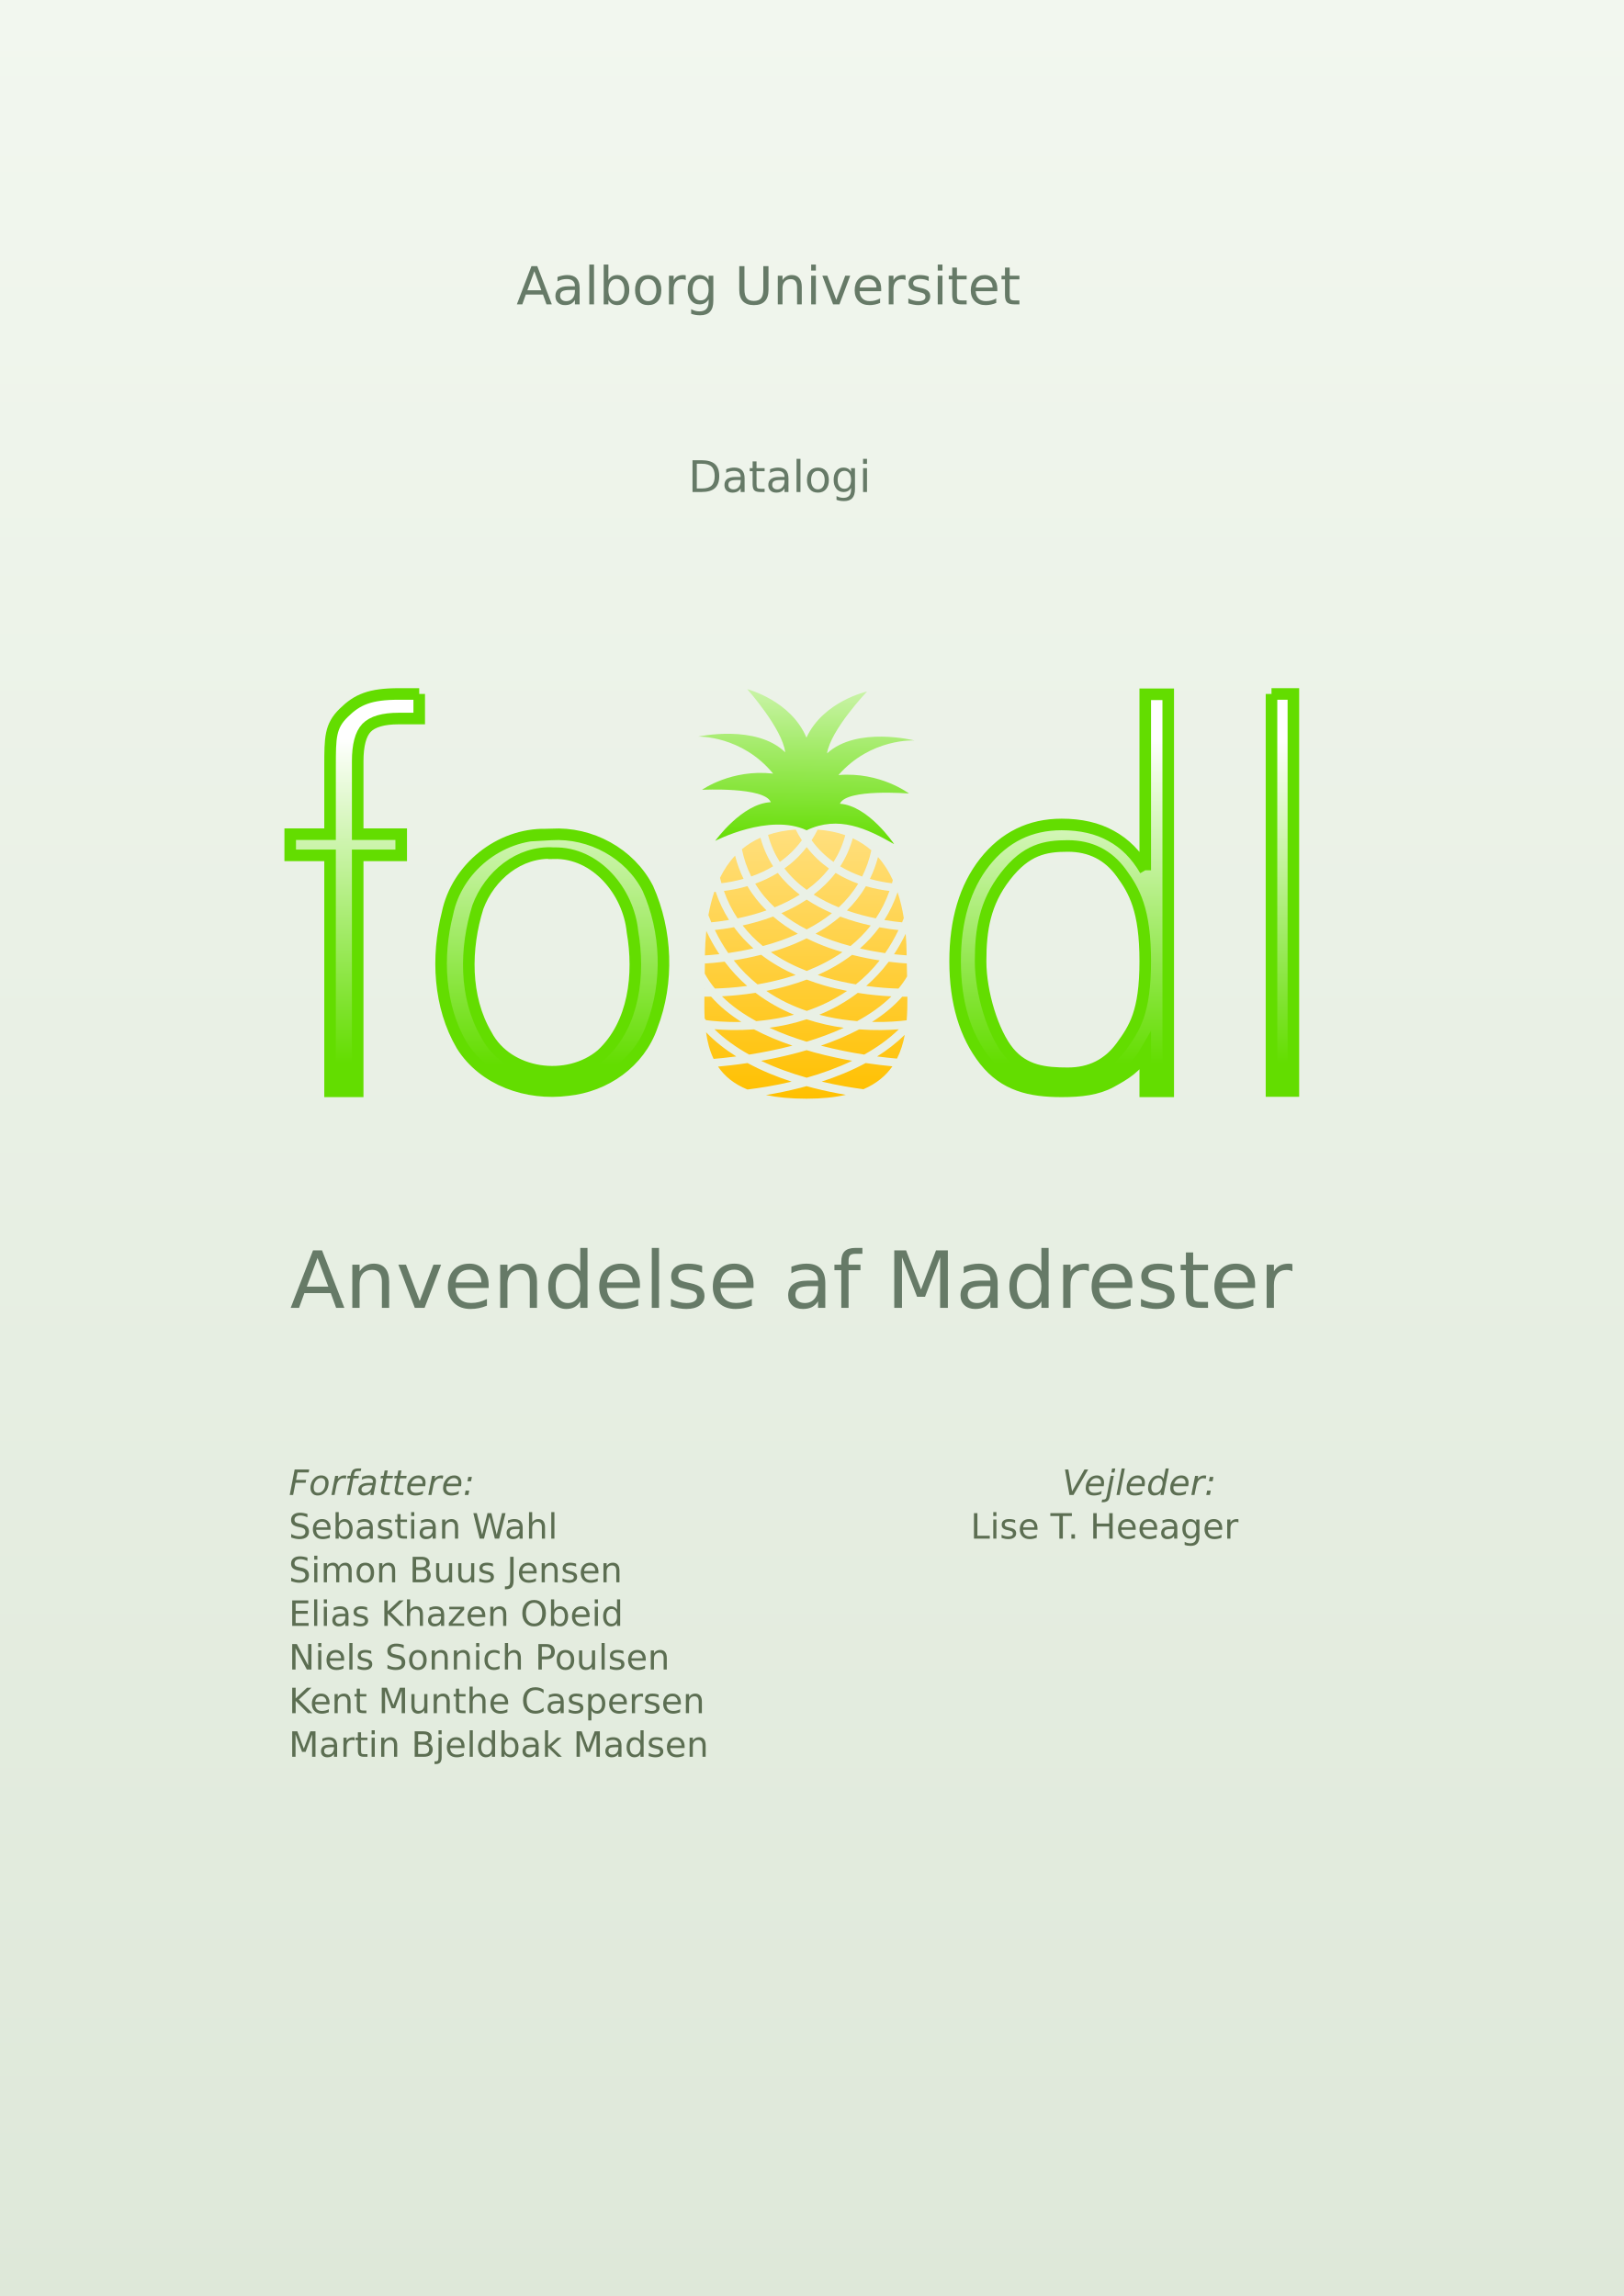
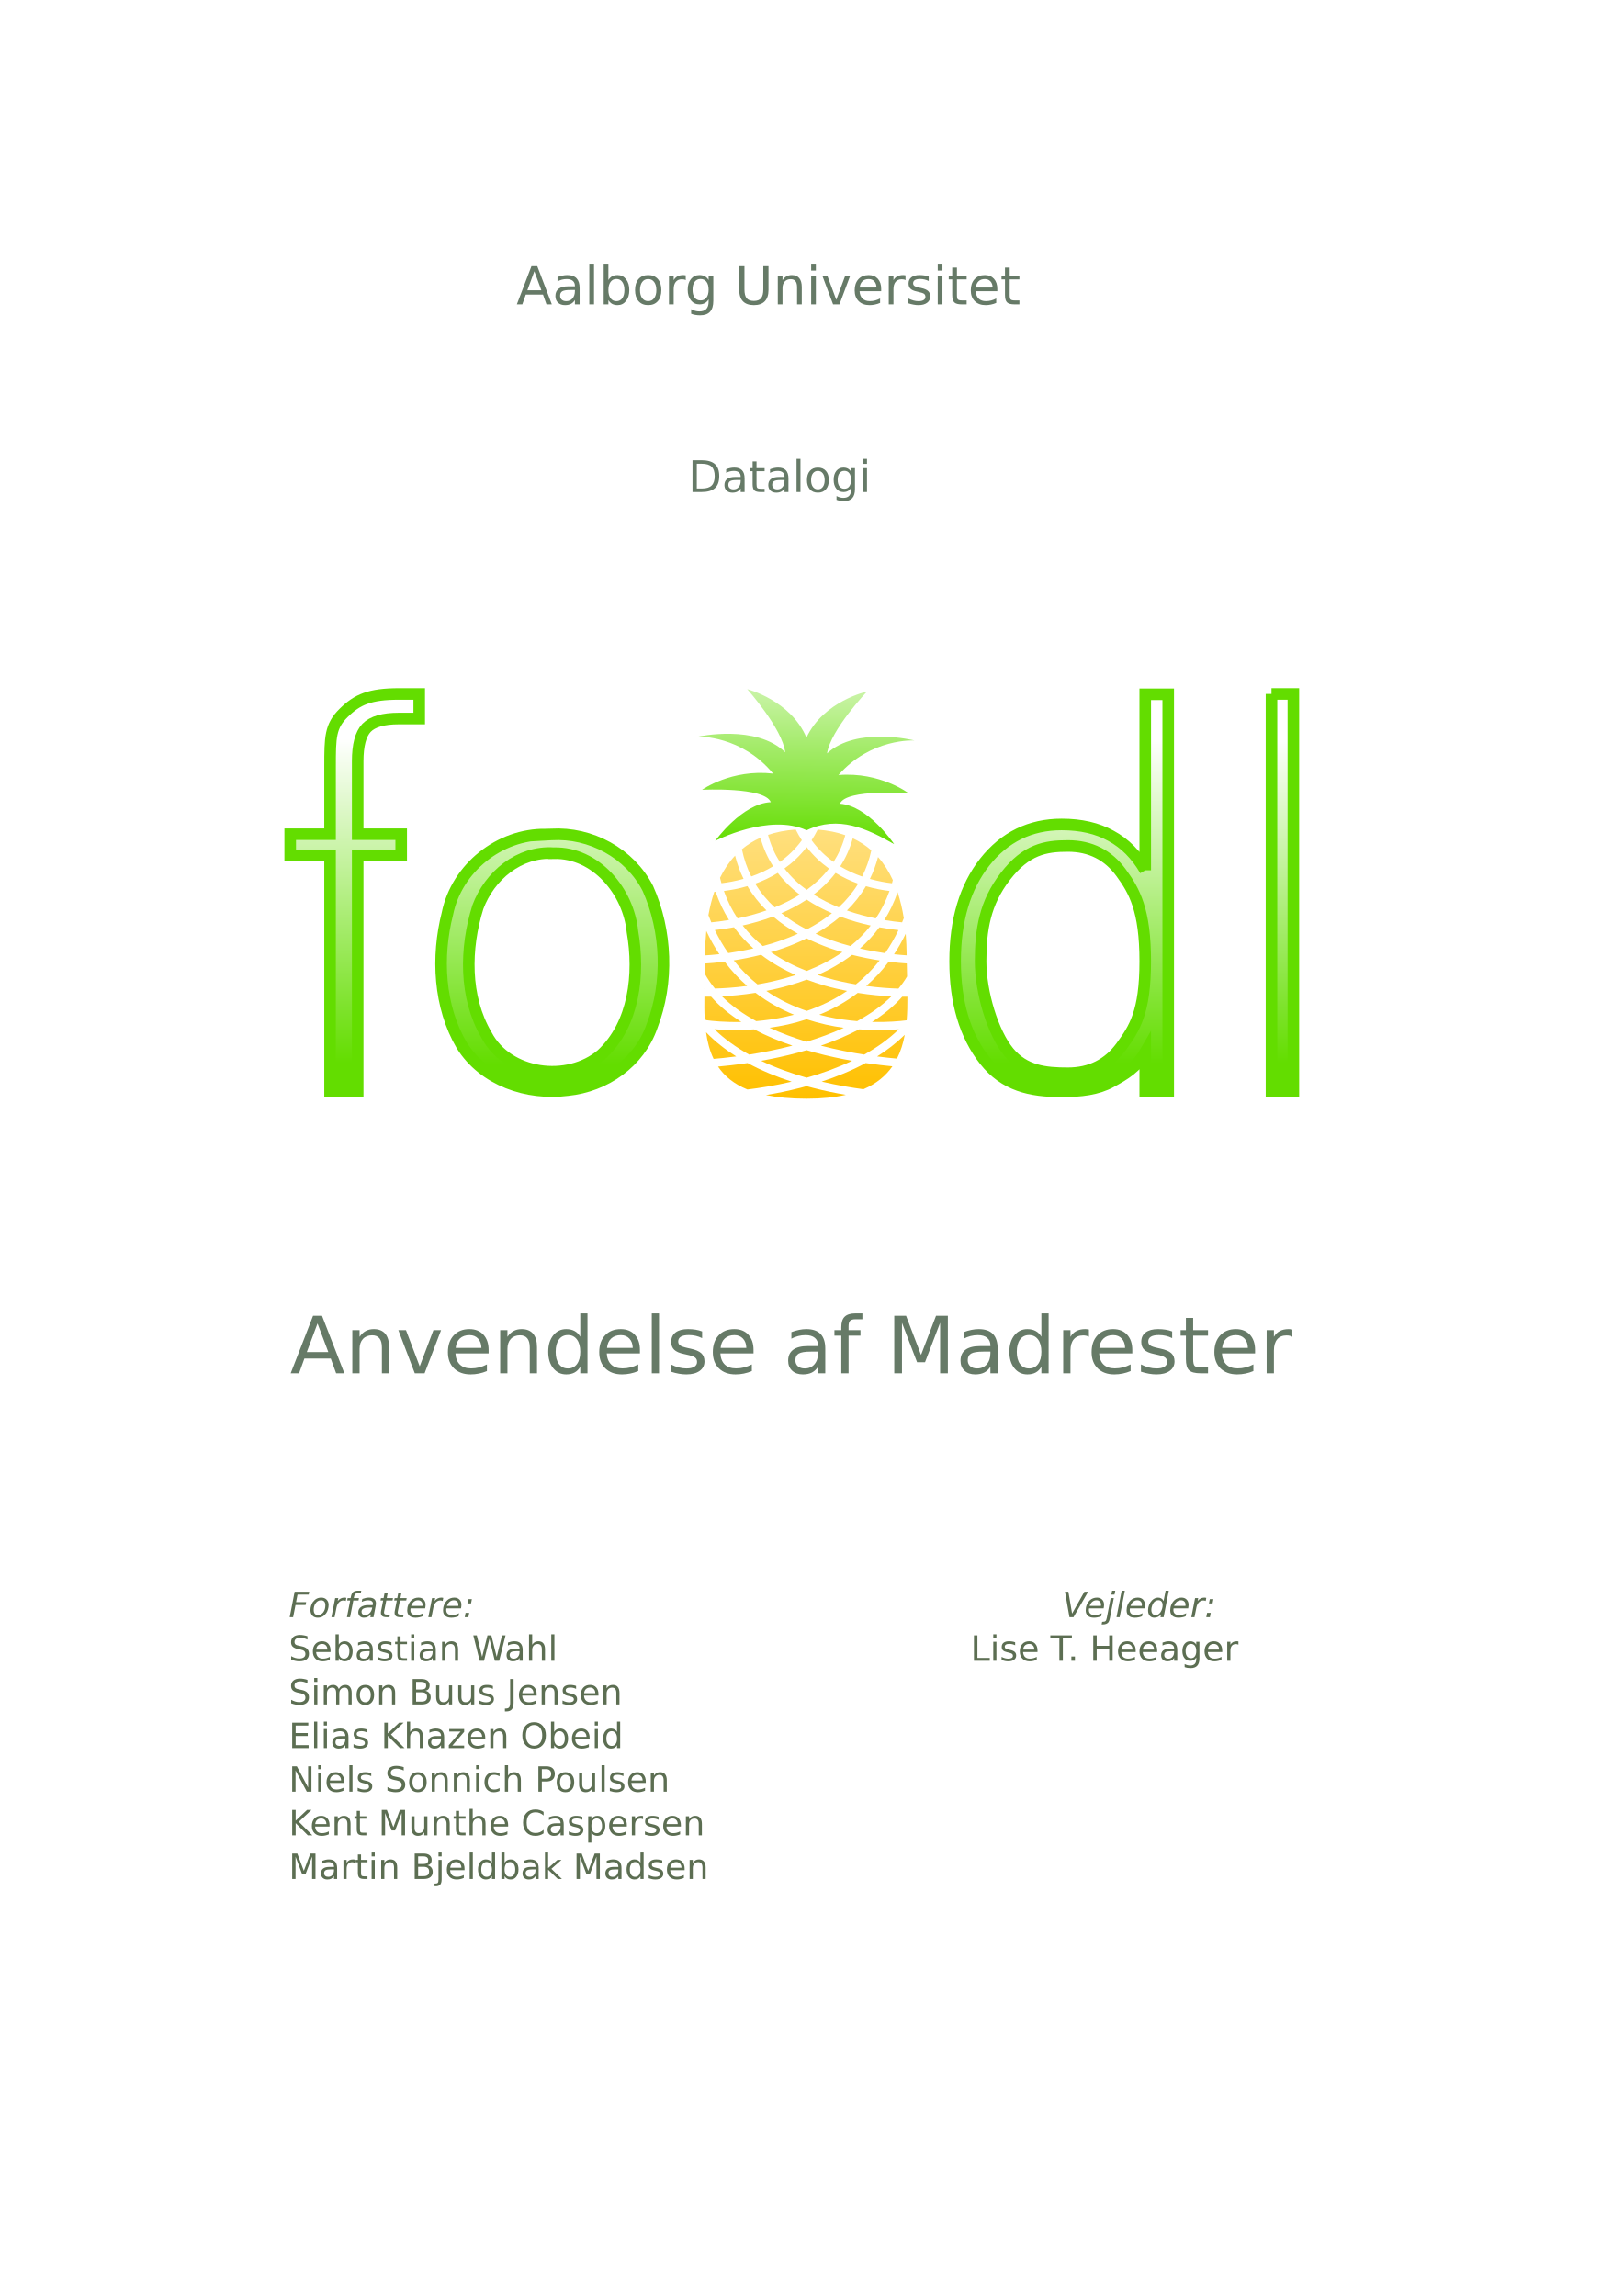
<svg xmlns="http://www.w3.org/2000/svg" xmlns:xlink="http://www.w3.org/1999/xlink" width="744.094" height="1052.362" id="svg3223" version="1.1">
  <defs id="defs3225">
    <linearGradient id="linearGradient4072">
      <stop style="stop-color:#f2f7ef;stop-opacity:1;" offset="0" id="stop4074" />
      <stop style="stop-color:#dee8d9;stop-opacity:1;" offset="1" id="stop4076" />
    </linearGradient>
    <linearGradient y2="75.998" x2="354.062" y1="184.787" x1="354.062" gradientTransform="matrix(0.873803,0.01408179,-0.01611343,0.9998702,60.89218,197.934)" gradientUnits="userSpaceOnUse" id="linearGradient15053-8" xlink:href="#linearGradient13450-6-7-2" />
    <linearGradient id="linearGradient13450-6-7-2">
      <stop style="stop-color:#63dd00;stop-opacity:1;" offset="0" id="stop13452-8-5-2" />
      <stop style="stop-color:#ffffff;stop-opacity:1;" offset="1" id="stop13454-9-6-6" />
    </linearGradient>
    <linearGradient y2="-60.793" x2="49.851" y1="188.385" x1="49.851" gradientTransform="translate(319.7755,314.9338)" gradientUnits="userSpaceOnUse" id="linearGradient15116-4" xlink:href="#linearGradient13460-0-4-5" />
    <linearGradient id="linearGradient13460-0-4-5">
      <stop style="stop-color:#ffc000;stop-opacity:1;" offset="0" id="stop13462-0-2-8" />
      <stop style="stop-color:#ffffff;stop-opacity:1;" offset="1" id="stop13464-7-7-9" />
    </linearGradient>
    <linearGradient xlink:href="#linearGradient13450-6-5" id="linearGradient13955-0" gradientUnits="userSpaceOnUse" gradientTransform="translate(-10.55204,127.6156)" x1="228.989" y1="359.593" x2="228.989" y2="210.996" />
    <linearGradient id="linearGradient13450-6-5">
      <stop style="stop-color:#63dd00;stop-opacity:1;" offset="0" id="stop13452-8-0" />
      <stop style="stop-color:#ffffff;stop-opacity:1;" offset="1" id="stop13454-9-4" />
    </linearGradient>
    <linearGradient xlink:href="#linearGradient13450-6-5" id="linearGradient13953-0" gradientUnits="userSpaceOnUse" gradientTransform="translate(-8.367215,127.7673)" x1="228.989" y1="359.593" x2="228.989" y2="210.996" />
    <linearGradient id="linearGradient3195">
      <stop style="stop-color:#63dd00;stop-opacity:1;" offset="0" id="stop3197" />
      <stop style="stop-color:#ffffff;stop-opacity:1;" offset="1" id="stop3199" />
    </linearGradient>
    <linearGradient xlink:href="#linearGradient13450-6-5" id="linearGradient13951-5" gradientUnits="userSpaceOnUse" gradientTransform="translate(19.23964,128.3299)" x1="228.989" y1="359.593" x2="228.989" y2="210.996" />
    <linearGradient id="linearGradient3202">
      <stop style="stop-color:#63dd00;stop-opacity:1;" offset="0" id="stop3204" />
      <stop style="stop-color:#ffffff;stop-opacity:1;" offset="1" id="stop3206" />
    </linearGradient>
    <linearGradient y2="210.996" x2="228.989" y1="359.593" x1="228.989" gradientTransform="translate(-100.1253,-187.802)" gradientUnits="userSpaceOnUse" id="linearGradient15697" xlink:href="#linearGradient13450-6-5" />
    <linearGradient id="linearGradient3209">
      <stop style="stop-color:#63dd00;stop-opacity:1;" offset="0" id="stop3211" />
      <stop style="stop-color:#ffffff;stop-opacity:1;" offset="1" id="stop3213" />
    </linearGradient>
    <linearGradient y2="210.996" x2="228.989" y1="359.593" x1="228.989" gradientTransform="translate(30.21743,127.6156)" gradientUnits="userSpaceOnUse" id="linearGradient3221" xlink:href="#linearGradient13450-6-5" />
-     <linearGradient xlink:href="#linearGradient4072" id="linearGradient4078" x1="333.273" y1="-0.516" x2="333.273" y2="1041.195" gradientUnits="userSpaceOnUse" gradientTransform="matrix(1.017544,0,0,1.015089,0,0.02902449)" />
  </defs>
  <g id="layer1">
-     <rect style="fill:url(#linearGradient4078);fill-opacity:1;stroke:none" id="rect3302" width="745.714" height="1057.143" x="0" y="-1.924" />
-     <path style="font-size:218.412px;font-style:normal;font-variant:normal;font-weight:normal;font-stretch:normal;line-height:125%;letter-spacing:0px;word-spacing:0px;fill:url(#linearGradient3221);fill-opacity:1;stroke:#63dd00;stroke-width:5.3;stroke-miterlimit:4;stroke-opacity:1;stroke-dasharray:none;font-family:DejaVu Sans;-inkscape-font-specification:DejaVu Sans" d="m 192.116,318.07 0,11.266 -9.426,0 c -7.039,1.5e-4 -11.944,1.422 -14.717,4.266 -2.702,2.844 -4.053,7.963 -4.053,15.357 l 0,33.397 19.939,0 0,9.695 -19.939,0 0,108.163 -12.659,0 0,-108.163 -18.265,0 0,-9.695 18.265,0 0,-31.157 c 0,-13.295 0.062,-18.419 6.248,-24.462 6.185,-6.114 11.956,-8.666 25.394,-8.667 l 9.213,0" id="path15178" />
+     <path style="font-size:218.412px;font-style:normal;font-variant:normal;font-weight:normal;font-stretch:normal;line-height:125%;letter-spacing:0px;word-spacing:0px;fill:url(#linearGradient3221);fill-opacity:1;stroke:#63dd00;stroke-width:5.3;stroke-miterlimit:4;stroke-opacity:1;stroke-dasharray:none;font-family:DejaVu Sans;-inkscape-font-specification:DejaVu Sans" d="m 192.116,329.337 -9.426,0 c -7.039,1.5e-4 -11.944,1.422 -14.717,4.266 -2.702,2.844 -4.053,7.963 -4.053,15.357 l 0,33.397 19.939,0 0,9.695 -19.939,0 0,108.163 -12.659,0 0,-108.163 -18.265,0 0,-9.695 18.265,0 0,-31.157 c 0,-13.295 0.062,-18.419 6.248,-24.462 6.185,-6.114 11.956,-8.666 25.394,-8.667 l 9.213,0 z" id="path15178" />
    <path d="m 250.146,382.517 c -21.232,-0.347 -40.851,15.383 -45.094,36.188 -5.049,19.808 -3.93,42.582 6.562,60.438 10.046,16.091 30.087,22.88 48.5,20.5 17.199,-1.734 32.915,-12.648 38.656,-29.281 7.763,-20.071 6.838,-43.678 -1.875,-63.156 -8.257,-16.128 -26.189,-25.827 -44.219,-24.75 -0.845,-0.02 -1.688,0.005 -2.531,0.062 z m 3.656,8.531 c 19.399,-0.454 34.251,17.678 36.031,35.969 3.367,19.369 0.917,42.327 -14.125,56.312 -15.504,13.206 -43.024,9.608 -52.781,-8.969 -10.219,-17.373 -9.859,-39.742 -3.938,-58.594 5.332,-14.364 18.891,-25.752 34.812,-24.719 z" style="font-size:218.412px;font-style:normal;font-variant:normal;font-weight:normal;font-stretch:normal;line-height:125%;letter-spacing:0px;word-spacing:0px;fill:url(#linearGradient13951-5);fill-opacity:1;stroke:#63dd00;stroke-width:5.3;stroke-miterlimit:4;stroke-opacity:1;stroke-dasharray:none;font-family:DejaVu Sans;-inkscape-font-specification:DejaVu Sans" id="path15180" />
    <path style="font-size:218.412px;font-style:normal;font-variant:normal;font-weight:normal;font-stretch:normal;line-height:125%;letter-spacing:0px;word-spacing:0px;fill:url(#linearGradient13953-0);fill-opacity:1;stroke:#63dd00;stroke-width:5.3;stroke-miterlimit:4;stroke-opacity:1;stroke-dasharray:none;font-family:DejaVu Sans;-inkscape-font-specification:DejaVu Sans" d="m 524.833,398.899 0,-80.677 10.532,0 0,181.991 -10.532,0 0,-17.917 c -4.124,7.11 -9.349,10.112 -15.677,13.596 -6.257,3.413 -13.793,4.321 -22.609,4.321 -14.433,0 -26.2,-2.666 -35.3,-14.184 -9.029,-11.518 -13.544,-26.662 -13.544,-45.431 -10e-6,-18.77 4.515,-33.913 13.544,-45.431 9.1,-11.518 20.867,-17.277 35.3,-17.277 8.816,1.2e-4 16.352,1.742 22.609,5.226 6.328,3.413 11.553,8.674 15.677,15.784 m -75.454,41.699 c -4e-5,14.433 5.683,32.867 12.892,41.596 7.21,8.729 16.674,9.739 27.054,9.739 10.38,0 18.556,-4.088 24.529,-12.264 5.972,-8.247 10.979,-15.547 10.979,-39.071 0,-23.524 -5.006,-32.303 -10.979,-40.48 -5.972,-8.247 -14.149,-12.371 -24.529,-12.371 -10.38,10e-5 -19.097,1.634 -28.569,13.886 -9.472,12.252 -11.377,24.532 -11.377,38.964" id="path15182" />
    <path style="font-size:218.412px;font-style:normal;font-variant:normal;font-weight:normal;font-stretch:normal;line-height:125%;letter-spacing:0px;word-spacing:0px;fill:url(#linearGradient13955-0);fill-opacity:1;stroke:#63dd00;stroke-width:5.3;stroke-miterlimit:4;stroke-opacity:1;stroke-dasharray:none;font-family:DejaVu Sans;-inkscape-font-specification:DejaVu Sans" d="m 582.691,318.07 10.026,0 0,181.991 -10.026,0 0,-181.991" id="path15184" />
    <path style="fill:url(#linearGradient15116-4);fill-opacity:1;stroke:none" d="m 364.651,380.215 c -4.721,0.343 -8.934,1.17 -12.688,2.438 1.227,4.654 3.08,8.768 5.406,12.406 3.647,-2.591 7.113,-5.832 10.094,-9.938 -0.999,-1.541 -1.947,-3.17 -2.812,-4.906 z m 10.062,0.031 c -0.86,1.729 -1.79,3.346 -2.781,4.875 2.975,4.1 6.423,7.347 10.062,9.938 2.304,-3.596 4.141,-7.664 5.375,-12.25 -3.727,-1.335 -7.937,-2.191 -12.656,-2.562 z m -26.219,3.719 c -3.202,1.418 -6.013,3.213 -8.5,5.281 0.941,4.573 2.396,8.718 4.281,12.469 0.041,-0.014 0.084,-0.017 0.125,-0.031 3.253,-1.137 6.622,-2.655 9.906,-4.625 -2.481,-3.851 -4.474,-8.198 -5.812,-13.094 z m 42.312,0.25 c -1.343,4.805 -3.301,9.085 -5.75,12.875 3.292,1.977 6.677,3.485 9.938,4.625 0.032,0.011 0.062,0.02 0.094,0.031 1.827,-3.623 3.269,-7.61 4.219,-12 -2.462,-2.164 -5.294,-4.029 -8.5,-5.531 z m -21.125,4.062 c -3.059,3.964 -6.544,7.186 -10.188,9.781 2.935,3.834 6.407,7.067 10.188,9.812 3.782,-2.744 7.281,-5.95 10.219,-9.781 -3.655,-2.603 -7.152,-5.832 -10.219,-9.812 z m -32.812,3.906 c -2.801,2.967 -5.067,6.386 -6.906,10.156 0.204,0.843 0.424,1.651 0.656,2.469 2.809,-0.32 6.285,-0.924 10.125,-2 -1.612,-3.271 -2.916,-6.798 -3.875,-10.625 z m 65.5,0.625 c -0.941,3.592 -2.194,6.942 -3.719,10.031 3.84,1.076 7.316,1.68 10.125,2 0.136,-0.48 0.25,-0.978 0.375,-1.469 -1.783,-3.876 -3.994,-7.445 -6.781,-10.562 z m -45.938,7.281 c -3.448,2.103 -6.961,3.724 -10.344,4.938 2.492,4.112 5.519,7.697 8.906,10.844 3.907,-1.579 7.807,-3.486 11.5,-5.812 -3.702,-2.822 -7.134,-6.121 -10.062,-9.969 z m 26.5,0 c -2.928,3.841 -6.364,7.12 -10.062,9.938 3.696,2.333 7.587,4.261 11.5,5.844 3.384,-3.141 6.414,-6.74 8.906,-10.844 -3.384,-1.216 -6.896,-2.831 -10.344,-4.938 z m -40.406,6.062 c -4.038,1.183 -7.727,1.842 -10.781,2.219 1.636,4.659 3.758,8.824 6.25,12.562 4.065,-0.838 8.596,-2.018 13.25,-3.656 -3.312,-3.264 -6.261,-6.943 -8.719,-11.125 z m 54.312,0.031 c -2.458,4.171 -5.41,7.869 -8.719,11.125 4.652,1.639 9.185,2.786 13.25,3.625 2.496,-3.738 4.611,-7.904 6.25,-12.562 -3.055,-0.378 -6.748,-1.004 -10.781,-2.188 z m -68.875,2.562 c -0.265,0.017 -0.382,0.018 -0.625,0.031 -1.139,3.388 -2.036,6.961 -2.688,10.688 0.42,1.118 0.855,2.212 1.312,3.281 2.094,-0.193 4.816,-0.532 8.125,-1.094 -2.447,-3.872 -4.524,-8.148 -6.125,-12.906 z m 83.375,0.188 c -1.595,4.685 -3.644,8.929 -6.062,12.75 3.305,0.562 6.028,0.868 8.125,1.062 0.27,-0.63 0.523,-1.292 0.781,-1.938 -0.65,-4.097 -1.574,-8.084 -2.844,-11.875 z m -41.656,3.406 c -3.726,2.48 -7.669,4.527 -11.594,6.219 3.597,2.892 7.538,5.338 11.594,7.438 4.058,-2.099 7.964,-4.546 11.562,-7.438 -3.916,-1.692 -7.846,-3.742 -11.562,-6.219 z m -15.375,7.75 c -4.862,1.828 -9.633,3.134 -13.969,4.094 2.768,3.558 5.876,6.699 9.25,9.438 2.762,-0.74 5.589,-1.585 8.438,-2.594 2.537,-0.898 5.084,-1.93 7.594,-3.062 -3.97,-2.24 -7.788,-4.848 -11.312,-7.875 z m 30.75,0.031 c -3.519,3.016 -7.351,5.611 -11.312,7.844 2.522,1.14 5.076,2.191 7.625,3.094 2.83,1.003 5.629,1.825 8.375,2.562 3.373,-2.733 6.512,-5.855 9.281,-9.406 -4.336,-0.961 -9.108,-2.264 -13.969,-4.094 z m -48.688,4.875 c -3.429,0.634 -6.414,1.03 -8.781,1.281 1.862,3.853 3.93,7.371 6.156,10.562 3.457,-0.488 7.363,-1.197 11.531,-2.156 -3.241,-2.855 -6.246,-6.06 -8.906,-9.688 z m 66.625,0.031 c -2.661,3.621 -5.666,6.837 -8.906,9.688 4.162,0.959 8.077,1.668 11.531,2.156 2.229,-3.189 4.26,-6.712 6.125,-10.562 -2.363,-0.252 -5.342,-0.65 -8.75,-1.281 z m -79.312,1.656 c -0.369,3.661 -0.591,7.42 -0.656,11.219 1.684,-0.103 3.908,-0.262 6.625,-0.562 -2.16,-3.249 -4.168,-6.797 -5.969,-10.656 z m 91.375,1.281 c -1.642,3.374 -3.419,6.516 -5.344,9.406 2.312,0.256 4.194,0.393 5.781,0.5 -0.031,-3.292 -0.153,-6.607 -0.438,-9.906 z m -45.406,2.125 c -3.442,1.698 -6.937,3.178 -10.406,4.406 -2.008,0.711 -3.996,1.328 -5.969,1.906 5.144,3.6 10.735,6.393 16.406,8.625 5.662,-2.226 11.236,-5.036 16.375,-8.625 -1.951,-0.574 -3.92,-1.172 -5.906,-1.875 -3.499,-1.239 -7.029,-2.721 -10.5,-4.438 z m -20.844,7.531 c -4.49,1.137 -8.753,1.969 -12.562,2.562 3.366,4.266 7.036,7.902 10.906,11 4.252,-0.723 8.764,-1.701 13.375,-3.031 1.356,-0.391 2.731,-0.798 4.094,-1.25 -5.488,-2.449 -10.867,-5.495 -15.812,-9.281 z m 41.688,0.031 c -4.926,3.761 -10.257,6.781 -15.719,9.219 1.366,0.453 2.734,0.92 4.094,1.312 4.599,1.327 9.101,2.277 13.344,3 3.861,-3.089 7.547,-6.718 10.906,-10.969 -3.83,-0.597 -8.109,-1.416 -12.625,-2.562 z m -58.406,3.125 c -3.821,0.482 -6.92,0.722 -9.062,0.844 -0.005,1.55 -0.036,3.082 -0.062,4.625 1.314,2.423 2.88,4.694 4.656,6.844 3.768,-0.101 8.844,-0.391 14.781,-1.188 -3.657,-3.204 -7.138,-6.883 -10.312,-11.125 z m 75.188,0.031 c -3.172,4.231 -6.66,7.896 -10.312,11.094 5.919,0.795 11.016,1.117 14.781,1.219 1.458,-1.761 2.784,-3.613 3.938,-5.562 -0.052,-2.013 -0.102,-4.003 -0.125,-5.969 -2.103,-0.133 -4.89,-0.353 -8.281,-0.781 z m -37.562,8.188 c -2.725,1.033 -5.461,1.91 -8.156,2.688 -3.538,1.021 -7.017,1.839 -10.375,2.5 5.954,4.09 12.254,7.025 18.531,9.156 6.257,-2.126 12.534,-5.084 18.469,-9.156 -3.348,-0.66 -6.816,-1.451 -10.344,-2.469 -2.686,-0.775 -5.409,-1.69 -8.125,-2.719 z m -46.875,3.969 c -9.8e-4,0.053 9.7e-4,0.103 0,0.156 0.053,8.7e-4 0.039,-9e-4 0.094,0 -0.035,-0.049 -0.058,-0.107 -0.094,-0.156 z m 23.375,2.094 c -5.866,0.931 -11.164,1.38 -15.375,1.594 4.445,4.421 9.842,8.169 15.719,11.375 4.273,-0.36 8.858,-0.981 13.594,-2.031 1.234,-0.274 2.47,-0.576 3.719,-0.906 -6.019,-2.458 -11.991,-5.743 -17.625,-10.031 -0.007,-0.005 -0.025,0.005 -0.031,0 z m 46.875,0.031 c -5.625,4.273 -11.617,7.549 -17.625,10 1.261,0.334 2.535,0.661 3.781,0.938 4.732,1.049 9.292,1.64 13.562,2 5.862,-3.195 11.247,-6.941 15.688,-11.344 -4.228,-0.215 -9.52,-0.656 -15.406,-1.594 z m -70.281,1.719 c -0.032,3.426 -0.058,6.789 0.125,10.031 0.206,0.253 0.415,0.5 0.625,0.75 3.056,0.402 8.79,0.984 16.188,0.812 -5.216,-3.306 -9.956,-7.138 -13.875,-11.594 -1.291,0.016 -2.229,0.009 -3.062,0 z m 90.656,0.031 c -3.915,4.438 -8.64,8.267 -13.844,11.562 7.161,0.167 12.747,-0.352 15.875,-0.75 0.295,-3.534 0.366,-7.166 0.344,-10.812 -0.736,0.004 -1.379,0.013 -2.375,0 z m -43.812,10.344 c -2.934,0.958 -5.857,1.772 -8.719,2.406 -2.837,0.629 -5.61,1.097 -8.312,1.469 5.507,2.536 11.266,4.662 17.031,6.406 5.763,-1.74 11.523,-3.845 17.031,-6.375 -2.673,-0.37 -5.414,-0.847 -8.219,-1.469 -2.89,-0.641 -5.849,-1.467 -8.812,-2.438 z m -42.25,4.562 c 4.656,4.551 10.092,8.38 15.906,11.625 5.951,-0.937 12.76,-2.259 19.844,-4.094 -6.006,-2.049 -11.992,-4.491 -17.594,-7.469 -7.338,0.539 -13.674,0.307 -18.156,-0.062 z m 84.5,0.031 c -4.501,0.366 -10.856,0.578 -18.188,0.031 -5.592,2.964 -11.541,5.428 -17.531,7.469 7.081,1.837 13.89,3.155 19.844,4.094 5.802,-3.233 11.221,-7.062 15.875,-11.594 z m -88.344,1.344 c 0.615,4.409 1.685,8.529 3.469,12.219 2.525,-0.211 6.097,-0.566 10.375,-1.125 -5.037,-3.168 -9.732,-6.825 -13.844,-11.094 z m 91.062,1.188 c -3.818,3.753 -8.108,7.047 -12.656,9.906 3.678,0.481 6.671,0.778 9.094,1 1.71,-3.356 2.839,-7.034 3.562,-10.906 z m -44.969,7.031 c -1.23,0.361 -2.469,0.733 -3.688,1.062 -5.993,1.62 -11.807,2.854 -17.156,3.812 6.824,3.272 13.969,5.795 20.875,7.75 6.886,-1.948 14.005,-4.493 20.812,-7.75 -5.323,-0.956 -11.106,-2.171 -17.062,-3.781 -1.25,-0.338 -2.52,-0.723 -3.781,-1.094 z m -27.062,5.906 c -5.487,0.829 -10.132,1.321 -13.531,1.625 2.95,4.36 7.241,7.961 13.469,10.5 5.546,-0.687 12.537,-1.767 20.25,-3.594 -6.781,-2.207 -13.671,-4.999 -20.188,-8.531 z m 54.125,0 c -6.509,3.52 -13.387,6.299 -20.156,8.5 7.183,1.704 13.762,2.791 19.125,3.5 6.024,-2.576 10.285,-6.198 13.281,-10.5 -3.291,-0.318 -7.348,-0.758 -12.25,-1.5 z m -27.094,10.594 c -0.976,0.268 -1.944,0.535 -2.906,0.781 -5.595,1.432 -10.912,2.49 -15.688,3.281 5.203,1.09 11.33,1.688 18.594,1.688 6.995,0 12.943,-0.632 18,-1.781 -4.58,-0.777 -9.635,-1.799 -14.938,-3.156 -1.005,-0.257 -2.042,-0.531 -3.062,-0.812 z" id="path15024" />
    <path style="fill:url(#linearGradient15053-8);fill-opacity:1;stroke:none" d="m 342.435,315.88 c 0,0 16.124,18.089 17.396,28.933 -13.272,-12.994 -39.8,-7.2 -39.8,-7.2 0,0 19.909,-0.538 34.266,16.964 -19.117,-2.208 -32.563,7.424 -32.563,7.424 0,0 28.665,-1.451 31.501,5.676 -13.217,0.585 -25.469,17.724 -25.469,17.724 0,0 24.713,-12.822 41.889,-4.853 14.626,-6.949 27.611,-0.784 40.106,6.356 0,0 -11.663,-17.525 -24.854,-18.535 3.064,-7.032 31.668,-4.658 31.668,-4.658 0,0 -13.159,-10.061 -32.337,-8.47 14.914,-17.031 34.795,-15.851 34.795,-15.851 0,0 -26.327,-6.646 -40.011,5.914 1.621,-10.797 18.319,-28.357 18.319,-28.357 0,0 -19.978,4.377 -27.771,21.132 -7.196,-17.119 -27.134,-22.199 -27.134,-22.199 z" id="path13088-4-6" />
-     <text xml:space="preserve" style="font-size:36.487px;font-style:normal;font-variant:normal;font-weight:normal;font-stretch:normal;line-height:125%;letter-spacing:0px;word-spacing:0px;writing-mode:lr-tb;fill:#667a67;fill-opacity:1;stroke:none;font-family:DejaVu Sans;-inkscape-font-specification:DejaVu Sans" x="131.759" y="604.793" id="text3298" transform="scale(1.008916,0.9911625)">
-       <tspan id="tspan3300" x="131.759" y="604.793">Anvendelse af Madrester</tspan>
+     <text xml:space="preserve" style="font-size:36.487px;font-style:normal;font-variant:normal;font-weight:normal;font-stretch:normal;line-height:125%;letter-spacing:0px;word-spacing:0px;writing-mode:lr-tb;fill:#667a67;fill-opacity:1;stroke:none;font-family:DejaVu Sans;-inkscape-font-specification:DejaVu Sans" x="131.759" y="635.061" id="text3298" transform="scale(1.008916,0.9911625)">
+       <tspan id="tspan3300" x="131.759" y="635.061">Anvendelse af Madrester</tspan>
    </text>
-     <text xml:space="preserve" style="font-size:40px;font-style:normal;font-variant:normal;font-weight:normal;font-stretch:normal;line-height:125%;letter-spacing:0px;word-spacing:0px;writing-mode:lr-tb;fill:#5c6e52;fill-opacity:1;stroke:none;font-family:DejaVu Sans;-inkscape-font-specification:DejaVu Sans" x="132.33" y="685.219" id="text4109">
-       <tspan x="132.33" y="685.219" id="tspan4162" style="font-size:16px;font-style:oblique;fill:#5c6e52;fill-opacity:1;-inkscape-font-specification:DejaVu Sans Oblique">Forfattere:</tspan>
-       <tspan x="132.33" y="705.219" id="tspan4191" style="font-size:16px;fill:#5c6e52;fill-opacity:1">Sebastian Wahl</tspan>
-       <tspan x="132.33" y="725.219" id="tspan4193" style="font-size:16px;fill:#5c6e52;fill-opacity:1">Simon Buus Jensen</tspan>
-       <tspan x="132.33" y="745.219" id="tspan4195" style="font-size:16px;fill:#5c6e52;fill-opacity:1">Elias Khazen Obeid</tspan>
-       <tspan x="132.33" y="765.219" id="tspan4197" style="font-size:16px;fill:#5c6e52;fill-opacity:1">Niels Sonnich Poulsen</tspan>
-       <tspan x="132.33" y="785.219" id="tspan4199" style="font-size:16px;fill:#5c6e52;fill-opacity:1">Kent Munthe Caspersen</tspan>
-       <tspan x="132.33" y="805.219" id="tspan4201" style="font-size:16px;fill:#5c6e52;fill-opacity:1">Martin Bjeldbak Madsen</tspan>
+     <text xml:space="preserve" style="font-size:40px;font-style:normal;font-variant:normal;font-weight:normal;font-stretch:normal;line-height:125%;letter-spacing:0px;word-spacing:0px;writing-mode:lr-tb;fill:#5c6e52;fill-opacity:1;stroke:none;font-family:DejaVu Sans;-inkscape-font-specification:DejaVu Sans" x="132.33" y="741.219" id="text4109">
+       <tspan x="132.33" y="741.219" id="tspan4162" style="font-size:16px;font-style:oblique;fill:#5c6e52;fill-opacity:1;-inkscape-font-specification:DejaVu Sans Oblique">Forfattere:</tspan>
+       <tspan x="132.33" y="761.219" id="tspan4191" style="font-size:16px;fill:#5c6e52;fill-opacity:1">Sebastian Wahl</tspan>
+       <tspan x="132.33" y="781.219" id="tspan4193" style="font-size:16px;fill:#5c6e52;fill-opacity:1">Simon Buus Jensen</tspan>
+       <tspan x="132.33" y="801.219" id="tspan4195" style="font-size:16px;fill:#5c6e52;fill-opacity:1">Elias Khazen Obeid</tspan>
+       <tspan x="132.33" y="821.219" id="tspan4197" style="font-size:16px;fill:#5c6e52;fill-opacity:1">Niels Sonnich Poulsen</tspan>
+       <tspan x="132.33" y="841.219" id="tspan4199" style="font-size:16px;fill:#5c6e52;fill-opacity:1">Kent Munthe Caspersen</tspan>
+       <tspan x="132.33" y="861.219" id="tspan4201" style="font-size:16px;fill:#5c6e52;fill-opacity:1">Martin Bjeldbak Madsen</tspan>
    </text>
-     <text xml:space="preserve" style="font-size:16px;font-style:normal;font-variant:normal;font-weight:normal;font-stretch:normal;line-height:125%;letter-spacing:0px;word-spacing:0px;writing-mode:lr-tb;fill:#5c6e52;fill-opacity:1;stroke:none;font-family:DejaVu Sans;-inkscape-font-specification:DejaVu Sans" x="592.96" y="685.219" id="text4203">
-       <tspan id="tspan4205" x="592.96" y="685.219" style="font-style:oblique;text-align:end;text-anchor:end;fill:#5c6e52;fill-opacity:1;-inkscape-font-specification:DejaVu Sans Oblique">Vejleder:</tspan>
-       <tspan x="592.96" y="705.219" id="tspan4207" style="text-align:end;text-anchor:end;fill:#5c6e52;fill-opacity:1">Lise T. Heeager</tspan>
+     <text xml:space="preserve" style="font-size:16px;font-style:normal;font-variant:normal;font-weight:normal;font-stretch:normal;line-height:125%;letter-spacing:0px;word-spacing:0px;writing-mode:lr-tb;fill:#5c6e52;fill-opacity:1;stroke:none;font-family:DejaVu Sans;-inkscape-font-specification:DejaVu Sans" x="592.96" y="741.219" id="text4203">
+       <tspan id="tspan4205" x="592.96" y="741.219" style="font-style:oblique;text-align:end;text-anchor:end;fill:#5c6e52;fill-opacity:1;-inkscape-font-specification:DejaVu Sans Oblique">Vejleder:</tspan>
+       <tspan x="592.96" y="761.219" id="tspan4207" style="text-align:end;text-anchor:end;fill:#5c6e52;fill-opacity:1">Lise T. Heeager</tspan>
    </text>
    <text xml:space="preserve" style="font-size:16px;font-style:normal;font-variant:normal;font-weight:normal;font-stretch:normal;text-align:center;line-height:125%;letter-spacing:0px;word-spacing:0px;writing-mode:lr-tb;text-anchor:middle;fill:#667a67;fill-opacity:1;stroke:none;font-family:DejaVu Sans;-inkscape-font-specification:DejaVu Sans" x="370" y="139.505" id="text4213">
      <tspan id="tspan4215" x="370" y="139.505" style="font-size:24px;fill:#667a67;fill-opacity:1">Aalborg Universitet</tspan>
      <tspan x="370" y="169.505" id="tspan4217" />
      <tspan x="370" y="199.505" id="tspan4219" />
      <tspan x="370" y="225.518" id="tspan4221" style="font-size:20px;fill:#667a67;fill-opacity:1">Datalogi</tspan>
    </text>
  </g>
</svg>
